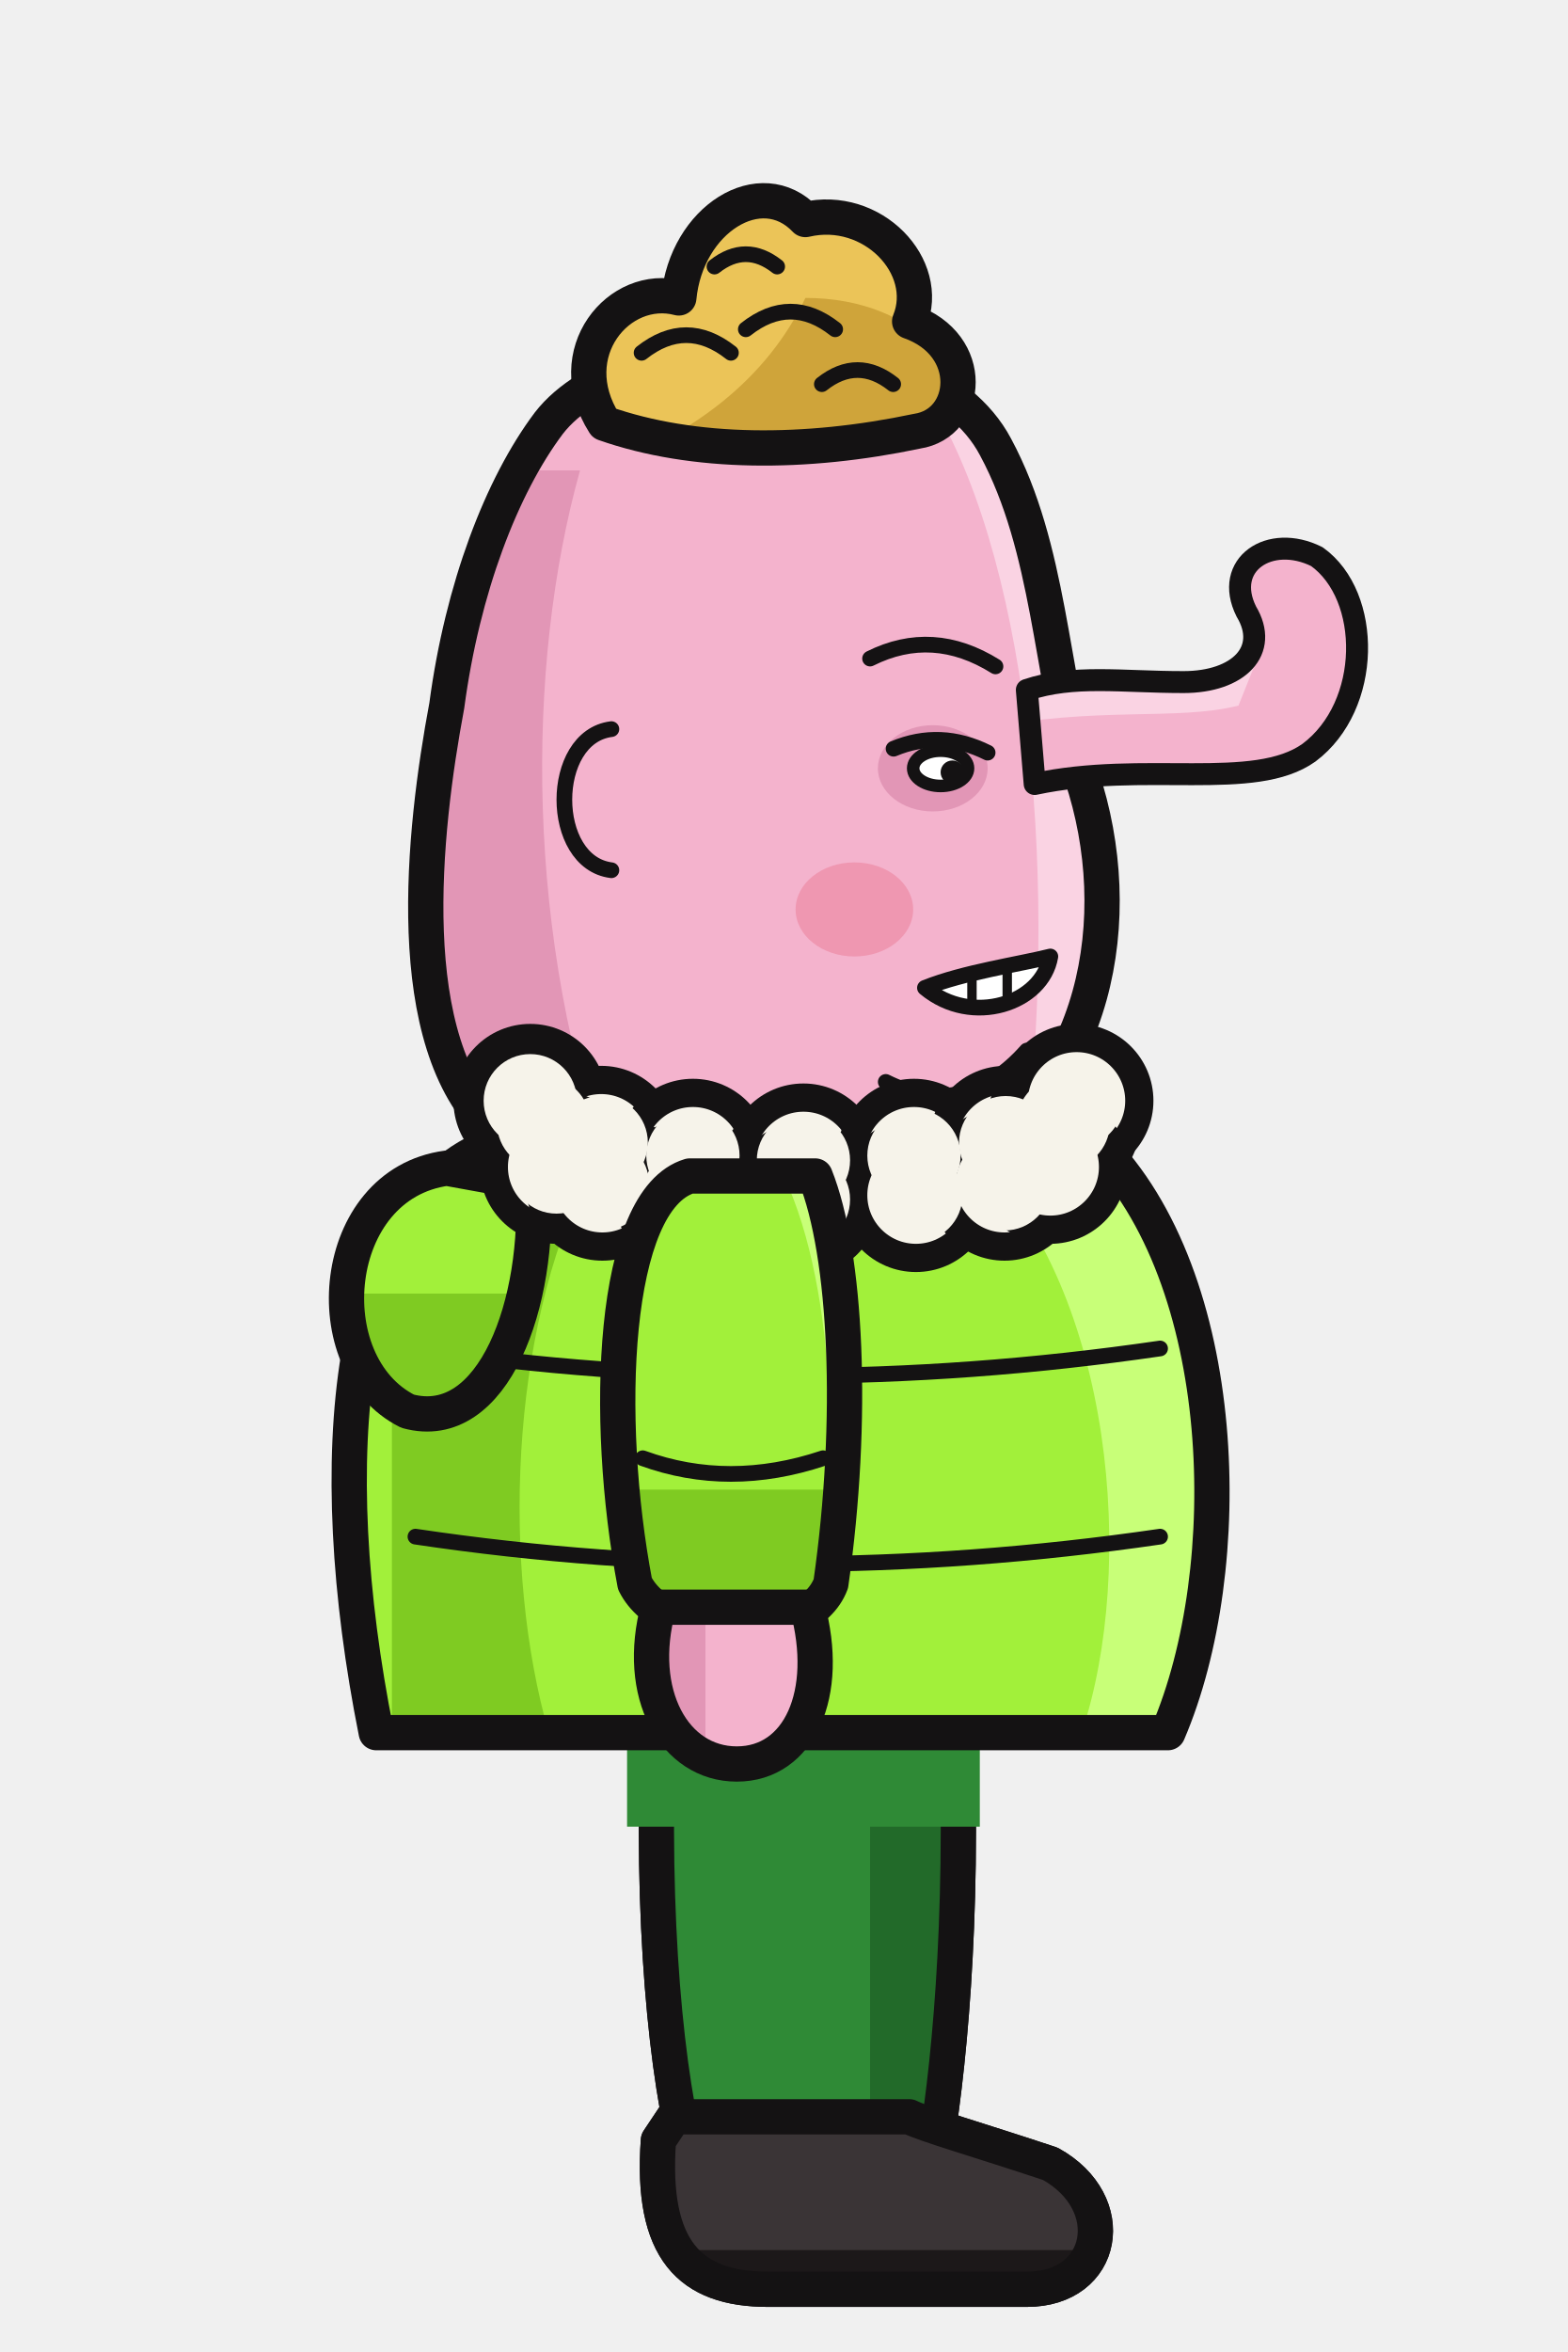
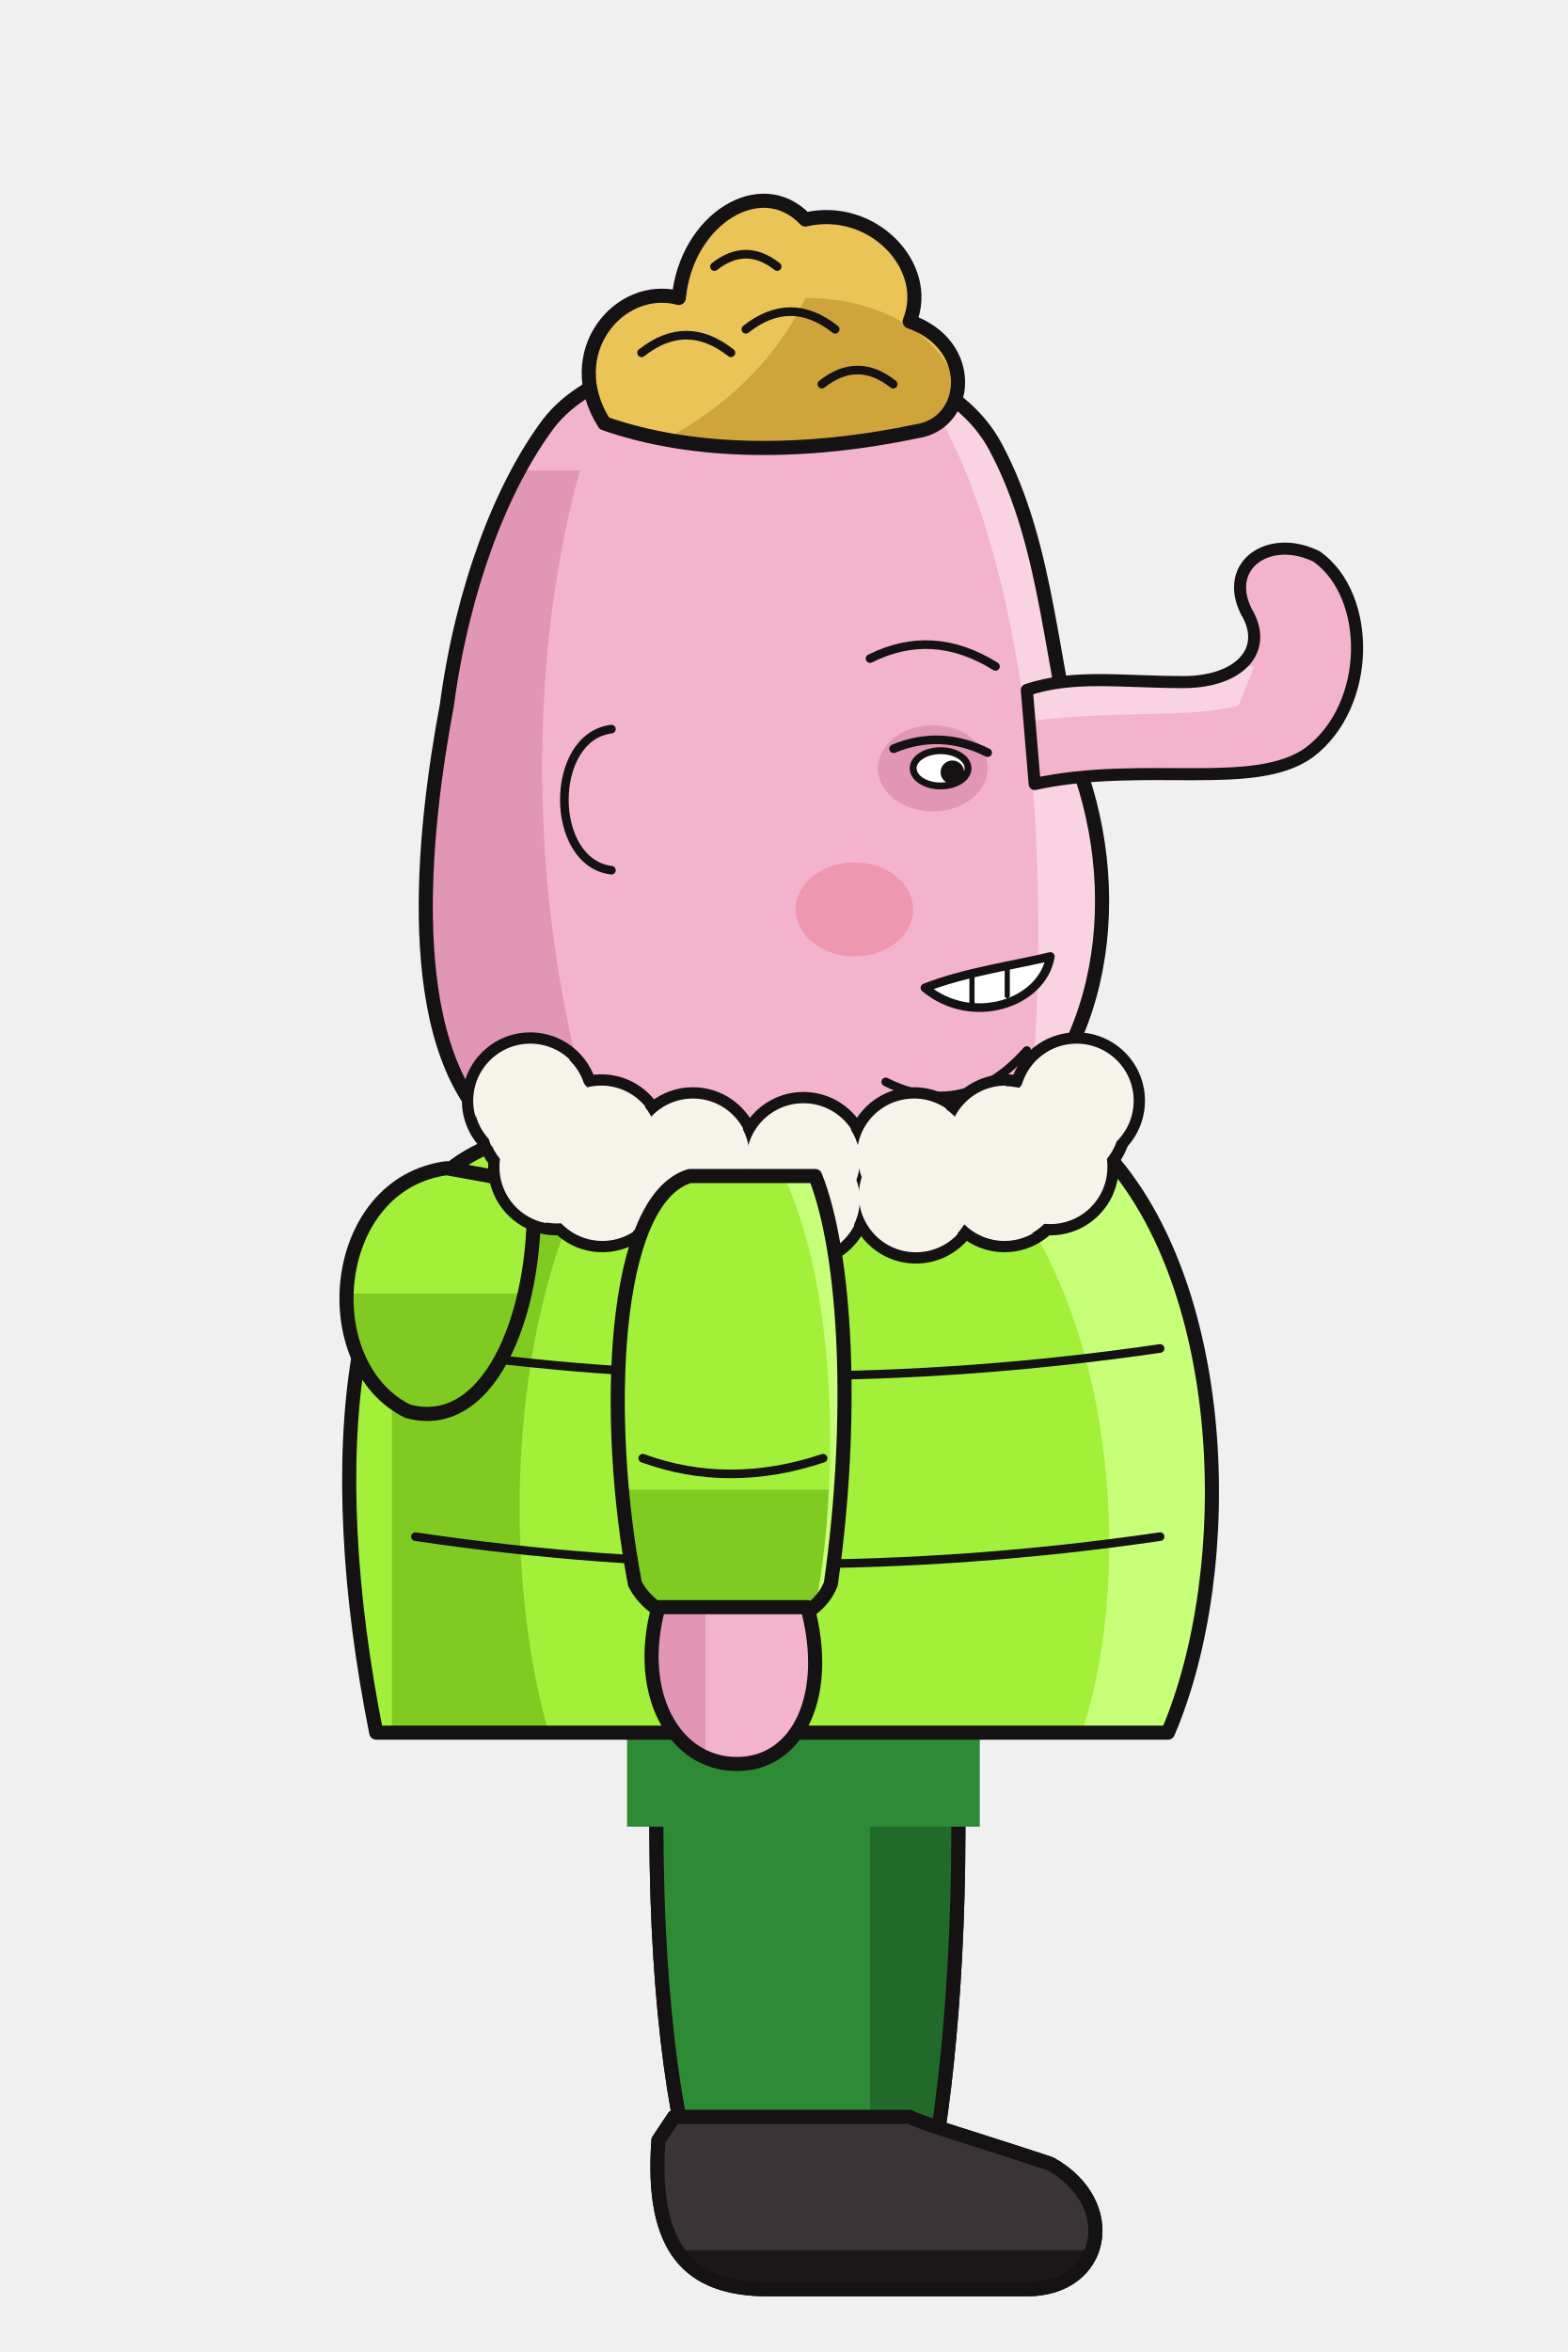
<svg xmlns="http://www.w3.org/2000/svg" width="800" height="1200" viewBox="0 0 400 600">
  <defs>
    <clipPath id="c1">
      <path d="M168,440 L244,440 C246,490 242,530 238,552 L176,552 C170,530 166,490 168,440 Z" />
    </clipPath>
    <clipPath id="c2">
      <path d="M168,546 C166,574 176,584 196,584 L262,584 C282,584 286,562 268,552 C250,546 236,542 232,540 L172,540 Z" />
    </clipPath>
    <clipPath id="c3">
      <path d="M168,440 L244,440 C246,490 242,530 238,552 L176,552 C170,530 166,490 168,440 Z" />
    </clipPath>
    <clipPath id="c4">
      <path d="M168,546 C166,574 176,584 196,584 L262,584 C282,584 286,562 268,552 C250,546 236,542 232,540 L172,540 Z" />
    </clipPath>
    <clipPath id="c5">
      <path d="M126,292 C88,306 82,372 96,442 L298,442 C316,400 314,326 280,292 C246,278 160,278 126,292 Z" />
    </clipPath>
    <clipPath id="c6">
      <path d="M114,298 C84,302 80,348 104,360 C126,366 138,332 136,302 Z" />
    </clipPath>
    <clipPath id="c7">
      <path d="M140,108 C160,82 236,80 254,114 C268,140 268,172 276,198 C288,234 280,278 244,298 C210,310 150,308 126,288 C102,266 108,212 114,180 C118,150 128,124 140,108 Z" />
    </clipPath>
    <clipPath id="c8">
      <path d="M264,200 C292,194 320,202 334,192 C350,180 350,152 336,142 C324,136 312,144 318,156 C324,166 316,174 302,174 C286,174 274,172 262,176 Z" />
    </clipPath>
    <clipPath id="c9">
      <path d="M154.2,108 C142.8,90 158.0,72 173.2,76 C175.1,56 194.1,44 205.5,56 C222.6,52 237.8,68 232.1,82 C249.2,88 247.3,108 234.0,110 C205.5,116 177.0,116 154.2,108 Z" />
    </clipPath>
    <clipPath id="c10">
      <path d="M176,300 C156,306 154,362 162,404 C170,420 206,420 212,404 C218,362 216,320 208,300 Z" />
    </clipPath>
    <clipPath id="c11">
      <path d="M168,410 C162,432 172,450 188,450 C204,450 212,432 206,410 Z" />
    </clipPath>
  </defs>
  <g transform="rotate(-0.0 205 448)">
    <path d="M168,440 L244,440 C246,490 242,530 238,552 L176,552 C170,530 166,490 168,440 Z" fill="#226A29" />
    <g clip-path="url(#c1)">
      <path d="M222,430 L260,430 L260,560 L222,560 Z" fill="#1B5521" />
    </g>
-     <path d="M168,440 L244,440 C246,490 242,530 238,552 L176,552 C170,530 166,490 168,440 Z" fill="none" stroke="#141213" stroke-width="9.0" stroke-linejoin="round" stroke-linecap="round" />
+     <path d="M168,440 L244,440 C246,490 242,530 238,552 L176,552 C170,530 166,490 168,440 Z" fill="none" stroke="#141213" stroke-width="3.6" stroke-linejoin="round" stroke-linecap="round" />
    <path d="M168,546 C166,574 176,584 196,584 L262,584 C282,584 286,562 268,552 C250,546 236,542 232,540 L172,540 Z" fill="#3A3436" />
    <g clip-path="url(#c2)">
      <path d="M150,574 L300,574 L300,600 L150,600 Z" fill="#1C1819" />
    </g>
-     <path d="M168,546 C166,574 176,584 196,584 L262,584 C282,584 286,562 268,552 C250,546 236,542 232,540 L172,540 Z" fill="none" stroke="#141213" stroke-width="9.0" stroke-linejoin="round" stroke-linecap="round" />
+     <path d="M168,546 C166,574 176,584 196,584 L262,584 C282,584 286,562 268,552 C250,546 236,542 232,540 L172,540 Z" fill="none" stroke="#141213" stroke-width="3.6" stroke-linejoin="round" stroke-linecap="round" />
  </g>
  <g transform="rotate(0.0 205 448)">
    <path d="M168,440 L244,440 C246,490 242,530 238,552 L176,552 C170,530 166,490 168,440 Z" fill="#2F8A36" />
    <g clip-path="url(#c3)">
      <path d="M222,430 L260,430 L260,560 L222,560 Z" fill="#226A29" />
    </g>
-     <path d="M168,440 L244,440 C246,490 242,530 238,552 L176,552 C170,530 166,490 168,440 Z" fill="none" stroke="#141213" stroke-width="9.0" stroke-linejoin="round" stroke-linecap="round" />
+     <path d="M168,440 L244,440 C246,490 242,530 238,552 L176,552 C170,530 166,490 168,440 Z" fill="none" stroke="#141213" stroke-width="3.6" stroke-linejoin="round" stroke-linecap="round" />
    <path d="M168,546 C166,574 176,584 196,584 L262,584 C282,584 286,562 268,552 C250,546 236,542 232,540 L172,540 Z" fill="#3A3436" />
    <g clip-path="url(#c4)">
      <path d="M150,574 L300,574 L300,600 L150,600 Z" fill="#1C1819" />
    </g>
-     <path d="M168,546 C166,574 176,584 196,584 L262,584 C282,584 286,562 268,552 C250,546 236,542 232,540 L172,540 Z" fill="none" stroke="#141213" stroke-width="9.0" stroke-linejoin="round" stroke-linecap="round" />
+     <path d="M168,546 C166,574 176,584 196,584 L262,584 C282,584 286,562 268,552 C250,546 236,542 232,540 L172,540 Z" fill="none" stroke="#141213" stroke-width="3.6" stroke-linejoin="round" stroke-linecap="round" />
  </g>
  <path d="M160,436 L250,436 L250,466 L160,466 Z" fill="#2F8A36" />
  <g transform="translate(0,0.0)">
    <path d="M126,292 C88,306 82,372 96,442 L298,442 C316,400 314,326 280,292 C246,278 160,278 126,292 Z" fill="#A2F03A" />
    <g clip-path="url(#c5)">
      <path d="M100,300 L150,300 C130,340 128,400 140,442 L100,442 Z" fill="#7FCB22" />
    </g>
    <g clip-path="url(#c5)">
      <path d="M250,296 C284,330 290,400 276,442 L310,442 L310,290 Z" fill="#C8FF78" />
    </g>
-     <path d="M126,292 C88,306 82,372 96,442 L298,442 C316,400 314,326 280,292 C246,278 160,278 126,292 Z" fill="none" stroke="#141213" stroke-width="9.0" stroke-linejoin="round" stroke-linecap="round" />
-     <path d="M106,344 Q200,358 296,344" fill="none" stroke="#141213" stroke-width="4.0" stroke-linejoin="round" stroke-linecap="round" />
-     <path d="M106,392 Q200,406 296,392" fill="none" stroke="#141213" stroke-width="4.0" stroke-linejoin="round" stroke-linecap="round" />
+     <path d="M126,292 C88,306 82,372 96,442 L298,442 C316,400 314,326 280,292 C246,278 160,278 126,292 Z" fill="none" stroke="#141213" stroke-width="3.6" stroke-linejoin="round" stroke-linecap="round" />
+     <path d="M106,344 Q200,358 296,344" fill="none" stroke="#141213" stroke-width="2.2" stroke-linejoin="round" stroke-linecap="round" />
+     <path d="M106,392 Q200,406 296,392" fill="none" stroke="#141213" stroke-width="2.2" stroke-linejoin="round" stroke-linecap="round" />
    <path d="M114,298 C84,302 80,348 104,360 C126,366 138,332 136,302 Z" fill="#A2F03A" />
    <g clip-path="url(#c6)">
      <path d="M90,330 L160,330 L160,370 L90,370 Z" fill="#7FCB22" />
    </g>
-     <path d="M114,298 C84,302 80,348 104,360 C126,366 138,332 136,302 Z" fill="none" stroke="#141213" stroke-width="9.0" stroke-linejoin="round" stroke-linecap="round" />
+     <path d="M114,298 C84,302 80,348 104,360 C126,366 138,332 136,302 Z" fill="none" stroke="#141213" stroke-width="3.6" stroke-linejoin="round" stroke-linecap="round" />
    <path d="M140,108 C160,82 236,80 254,114 C268,140 268,172 276,198 C288,234 280,278 244,298 C210,310 150,308 126,288 C102,266 108,212 114,180 C118,150 128,124 140,108 Z" fill="#F4B3CD" />
    <g clip-path="url(#c7)">
      <path d="M110,120 L148,120 C134,170 134,240 156,300 L110,300 Z" fill="#E296B6" />
    </g>
    <g clip-path="url(#c7)">
      <path d="M236,100 C262,140 270,220 262,290 L300,300 L300,90 Z" fill="#FAD3E3" />
    </g>
-     <path d="M140,108 C160,82 236,80 254,114 C268,140 268,172 276,198 C288,234 280,278 244,298 C210,310 150,308 126,288 C102,266 108,212 114,180 C118,150 128,124 140,108 Z" fill="none" stroke="#141213" stroke-width="9.0" stroke-linejoin="round" stroke-linecap="round" />
-     <path d="M156,186 C140,188 140,220 156,222" fill="#F4B3CD" stroke="#141213" stroke-width="4.0" stroke-linejoin="round" stroke-linecap="round" />
+     <path d="M140,108 C160,82 236,80 254,114 C268,140 268,172 276,198 C288,234 280,278 244,298 C210,310 150,308 126,288 C102,266 108,212 114,180 C118,150 128,124 140,108 Z" fill="none" stroke="#141213" stroke-width="3.6" stroke-linejoin="round" stroke-linecap="round" />
+     <path d="M156,186 C140,188 140,220 156,222" fill="#F4B3CD" stroke="#141213" stroke-width="2.2" stroke-linejoin="round" stroke-linecap="round" />
    <ellipse cx="238.0" cy="196.0" rx="14.0" ry="11.0" fill="#E296B6" />
-     <ellipse cx="240.0" cy="196.0" rx="7.0" ry="4.5" fill="#FFFFFF" stroke="#141213" stroke-width="3.2" />
+     <ellipse cx="240.0" cy="196.0" rx="7.0" ry="4.5" fill="#FFFFFF" stroke="#141213" stroke-width="1.76" />
    <ellipse cx="243.0" cy="197.0" rx="3.0" ry="3.0" fill="#141213" />
-     <path d="M228,191 Q240,186 252,192" fill="none" stroke="#141213" stroke-width="4.0" stroke-linejoin="round" stroke-linecap="round" />
-     <path d="M222,168 Q238,160 254,170" fill="none" stroke="#141213" stroke-width="4.0" stroke-linejoin="round" stroke-linecap="round" />
+     <path d="M228,191 Q240,186 252,192" fill="none" stroke="#141213" stroke-width="2.2" stroke-linejoin="round" stroke-linecap="round" />
+     <path d="M222,168 Q238,160 254,170" fill="none" stroke="#141213" stroke-width="2.2" stroke-linejoin="round" stroke-linecap="round" />
    <ellipse cx="218.0" cy="232.0" rx="15.0" ry="12.0" fill="#EE8DA8" opacity="0.75" />
    <path d="M264,200 C292,194 320,202 334,192 C350,180 350,152 336,142 C324,136 312,144 318,156 C324,166 316,174 302,174 C286,174 274,172 262,176 Z" fill="#F4B3CD" />
    <g clip-path="url(#c8)">
      <path d="M250,186 C280,180 300,184 316,180 L320,170 L250,170 Z" fill="#FAD3E3" />
    </g>
-     <path d="M264,200 C292,194 320,202 334,192 C350,180 350,152 336,142 C324,136 312,144 318,156 C324,166 316,174 302,174 C286,174 274,172 262,176 Z" fill="none" stroke="#141213" stroke-width="5.6" stroke-linejoin="round" stroke-linecap="round" />
-     <path d="M236,252 C246,248 260,246 268,244 C266,256 248,262 236,252 Z" fill="#FFFFFF" stroke="#141213" stroke-width="4.0" stroke-linejoin="round" stroke-linecap="round" />
-     <path d="M248,248 L248,256 M257,246 L257,254" fill="none" stroke="#141213" stroke-width="2.4" stroke-linejoin="round" stroke-linecap="round" />
-     <path d="M226,276 Q246,286 262,268" fill="none" stroke="#141213" stroke-width="4.0" stroke-linejoin="round" stroke-linecap="round" />
-     <ellipse cx="135.3" cy="280.8" rx="16.0" ry="16.0" fill="#F6F3EA" stroke="#141213" stroke-width="7.2" />
-     <ellipse cx="138.7" cy="286.5" rx="16.0" ry="16.0" fill="#F6F3EA" stroke="#141213" stroke-width="7.2" />
-     <ellipse cx="153.4" cy="291.5" rx="16.0" ry="16.0" fill="#F6F3EA" stroke="#141213" stroke-width="7.2" />
-     <ellipse cx="176.8" cy="294.8" rx="16.0" ry="16.0" fill="#F6F3EA" stroke="#141213" stroke-width="7.2" />
-     <ellipse cx="205.0" cy="296.0" rx="16.0" ry="16.0" fill="#F6F3EA" stroke="#141213" stroke-width="7.2" />
-     <ellipse cx="233.2" cy="294.8" rx="16.0" ry="16.0" fill="#F6F3EA" stroke="#141213" stroke-width="7.2" />
-     <ellipse cx="256.6" cy="291.5" rx="16.0" ry="16.0" fill="#F6F3EA" stroke="#141213" stroke-width="7.2" />
-     <ellipse cx="271.3" cy="286.5" rx="16.0" ry="16.0" fill="#F6F3EA" stroke="#141213" stroke-width="7.2" />
-     <ellipse cx="274.7" cy="280.8" rx="16.0" ry="16.0" fill="#F6F3EA" stroke="#141213" stroke-width="7.2" />
-     <ellipse cx="142.0" cy="297.7" rx="16.0" ry="16.0" fill="#F6F3EA" stroke="#141213" stroke-width="7.2" />
-     <ellipse cx="153.7" cy="302.0" rx="16.0" ry="16.0" fill="#F6F3EA" stroke="#141213" stroke-width="7.2" />
-     <ellipse cx="176.3" cy="304.9" rx="16.0" ry="16.0" fill="#F6F3EA" stroke="#141213" stroke-width="7.2" />
-     <ellipse cx="205.0" cy="306.0" rx="16.0" ry="16.0" fill="#F6F3EA" stroke="#141213" stroke-width="7.2" />
-     <ellipse cx="233.7" cy="304.9" rx="16.0" ry="16.0" fill="#F6F3EA" stroke="#141213" stroke-width="7.2" />
-     <ellipse cx="256.3" cy="302.0" rx="16.0" ry="16.0" fill="#F6F3EA" stroke="#141213" stroke-width="7.2" />
-     <ellipse cx="268.0" cy="297.7" rx="16.0" ry="16.0" fill="#F6F3EA" stroke="#141213" stroke-width="7.2" />
-     <ellipse cx="135.3" cy="280.8" rx="11.9" ry="11.9" fill="#F6F3EA" />
-     <ellipse cx="138.7" cy="286.5" rx="11.9" ry="11.9" fill="#F6F3EA" />
-     <ellipse cx="153.4" cy="291.5" rx="11.9" ry="11.9" fill="#F6F3EA" />
-     <ellipse cx="176.8" cy="294.8" rx="11.9" ry="11.9" fill="#F6F3EA" />
-     <ellipse cx="205.0" cy="296.0" rx="11.9" ry="11.9" fill="#F6F3EA" />
-     <ellipse cx="233.2" cy="294.8" rx="11.9" ry="11.9" fill="#F6F3EA" />
-     <ellipse cx="256.6" cy="291.5" rx="11.9" ry="11.9" fill="#F6F3EA" />
-     <ellipse cx="271.3" cy="286.5" rx="11.9" ry="11.9" fill="#F6F3EA" />
-     <ellipse cx="274.7" cy="280.8" rx="11.9" ry="11.9" fill="#F6F3EA" />
-     <ellipse cx="142.0" cy="297.7" rx="11.9" ry="11.9" fill="#F6F3EA" />
-     <ellipse cx="153.7" cy="302.0" rx="11.9" ry="11.9" fill="#F6F3EA" />
-     <ellipse cx="176.3" cy="304.9" rx="11.9" ry="11.9" fill="#F6F3EA" />
-     <ellipse cx="205.0" cy="306.0" rx="11.9" ry="11.9" fill="#F6F3EA" />
-     <ellipse cx="233.7" cy="304.9" rx="11.9" ry="11.9" fill="#F6F3EA" />
-     <ellipse cx="256.3" cy="302.0" rx="11.9" ry="11.9" fill="#F6F3EA" />
-     <ellipse cx="268.0" cy="297.7" rx="11.9" ry="11.9" fill="#F6F3EA" />
+     <path d="M264,200 C292,194 320,202 334,192 C350,180 350,152 336,142 C324,136 312,144 318,156 C324,166 316,174 302,174 C286,174 274,172 262,176 Z" fill="none" stroke="#141213" stroke-width="3.08" stroke-linejoin="round" stroke-linecap="round" />
+     <path d="M236,252 C246,248 260,246 268,244 C266,256 248,262 236,252 Z" fill="#FFFFFF" stroke="#141213" stroke-width="2.2" stroke-linejoin="round" stroke-linecap="round" />
+     <path d="M248,248 L248,256 M257,246 L257,254" fill="none" stroke="#141213" stroke-width="1.32" stroke-linejoin="round" stroke-linecap="round" />
+     <path d="M226,276 Q246,286 262,268" fill="none" stroke="#141213" stroke-width="2.2" stroke-linejoin="round" stroke-linecap="round" />
+     <ellipse cx="135.3" cy="280.8" rx="16.0" ry="16.0" fill="#F6F3EA" stroke="#141213" stroke-width="2.88" />
+     <ellipse cx="138.7" cy="286.5" rx="16.0" ry="16.0" fill="#F6F3EA" stroke="#141213" stroke-width="2.88" />
+     <ellipse cx="153.4" cy="291.5" rx="16.0" ry="16.0" fill="#F6F3EA" stroke="#141213" stroke-width="2.88" />
+     <ellipse cx="176.8" cy="294.8" rx="16.0" ry="16.0" fill="#F6F3EA" stroke="#141213" stroke-width="2.88" />
+     <ellipse cx="205.0" cy="296.0" rx="16.0" ry="16.0" fill="#F6F3EA" stroke="#141213" stroke-width="2.88" />
+     <ellipse cx="233.2" cy="294.8" rx="16.0" ry="16.0" fill="#F6F3EA" stroke="#141213" stroke-width="2.88" />
+     <ellipse cx="256.6" cy="291.5" rx="16.0" ry="16.0" fill="#F6F3EA" stroke="#141213" stroke-width="2.88" />
+     <ellipse cx="271.3" cy="286.5" rx="16.0" ry="16.0" fill="#F6F3EA" stroke="#141213" stroke-width="2.88" />
+     <ellipse cx="274.7" cy="280.8" rx="16.0" ry="16.0" fill="#F6F3EA" stroke="#141213" stroke-width="2.88" />
+     <ellipse cx="142.0" cy="297.7" rx="16.0" ry="16.0" fill="#F6F3EA" stroke="#141213" stroke-width="2.88" />
+     <ellipse cx="153.7" cy="302.0" rx="16.0" ry="16.0" fill="#F6F3EA" stroke="#141213" stroke-width="2.88" />
+     <ellipse cx="176.3" cy="304.9" rx="16.0" ry="16.0" fill="#F6F3EA" stroke="#141213" stroke-width="2.88" />
+     <ellipse cx="205.0" cy="306.0" rx="16.0" ry="16.0" fill="#F6F3EA" stroke="#141213" stroke-width="2.88" />
+     <ellipse cx="233.7" cy="304.9" rx="16.0" ry="16.0" fill="#F6F3EA" stroke="#141213" stroke-width="2.88" />
+     <ellipse cx="256.3" cy="302.0" rx="16.0" ry="16.0" fill="#F6F3EA" stroke="#141213" stroke-width="2.88" />
+     <ellipse cx="268.0" cy="297.7" rx="16.0" ry="16.0" fill="#F6F3EA" stroke="#141213" stroke-width="2.88" />
+     <ellipse cx="135.3" cy="280.8" rx="14.4" ry="14.4" fill="#F6F3EA" />
+     <ellipse cx="138.7" cy="286.5" rx="14.4" ry="14.4" fill="#F6F3EA" />
+     <ellipse cx="153.4" cy="291.5" rx="14.4" ry="14.4" fill="#F6F3EA" />
+     <ellipse cx="176.8" cy="294.8" rx="14.4" ry="14.4" fill="#F6F3EA" />
+     <ellipse cx="205.0" cy="296.0" rx="14.4" ry="14.4" fill="#F6F3EA" />
+     <ellipse cx="233.2" cy="294.8" rx="14.4" ry="14.4" fill="#F6F3EA" />
+     <ellipse cx="256.6" cy="291.5" rx="14.4" ry="14.4" fill="#F6F3EA" />
+     <ellipse cx="271.3" cy="286.5" rx="14.4" ry="14.4" fill="#F6F3EA" />
+     <ellipse cx="274.7" cy="280.8" rx="14.4" ry="14.4" fill="#F6F3EA" />
+     <ellipse cx="142.0" cy="297.7" rx="14.4" ry="14.4" fill="#F6F3EA" />
+     <ellipse cx="153.7" cy="302.0" rx="14.4" ry="14.4" fill="#F6F3EA" />
+     <ellipse cx="176.3" cy="304.9" rx="14.4" ry="14.4" fill="#F6F3EA" />
+     <ellipse cx="205.0" cy="306.0" rx="14.4" ry="14.4" fill="#F6F3EA" />
+     <ellipse cx="233.7" cy="304.9" rx="14.4" ry="14.4" fill="#F6F3EA" />
+     <ellipse cx="256.3" cy="302.0" rx="14.4" ry="14.4" fill="#F6F3EA" />
+     <ellipse cx="268.0" cy="297.7" rx="14.4" ry="14.4" fill="#F6F3EA" />
    <path d="M154.2,108 C142.8,90 158.0,72 173.2,76 C175.1,56 194.1,44 205.5,56 C222.6,52 237.8,68 232.1,82 C249.2,88 247.3,108 234.0,110 C205.5,116 177.0,116 154.2,108 Z" fill="#EBC458" />
    <g clip-path="url(#c9)">
      <path d="M205.5,76 C234.0,76 253.0,96 243.5,121 L148.5,121 C177.0,112 196,96 205.5,76 Z" fill="#CFA43A" />
    </g>
-     <path d="M154.2,108 C142.8,90 158.0,72 173.2,76 C175.1,56 194.1,44 205.5,56 C222.6,52 237.8,68 232.1,82 C249.2,88 247.3,108 234.0,110 C205.5,116 177.0,116 154.2,108 Z" fill="none" stroke="#141213" stroke-width="9.0" stroke-linejoin="round" stroke-linecap="round" />
-     <path d="M163.7,90.0 Q175.1,81.0 186.5,90.0" fill="none" stroke="#141213" stroke-width="4.0" stroke-linejoin="round" stroke-linecap="round" />
-     <path d="M190.3,84.0 Q201.7,75.0 213.1,84.0" fill="none" stroke="#141213" stroke-width="4.0" stroke-linejoin="round" stroke-linecap="round" />
-     <path d="M182.3,68.0 Q190.3,61.7 198.3,68.0" fill="none" stroke="#141213" stroke-width="4.0" stroke-linejoin="round" stroke-linecap="round" />
-     <path d="M209.7,98.0 Q218.8,90.8 227.9,98.0" fill="none" stroke="#141213" stroke-width="4.0" stroke-linejoin="round" stroke-linecap="round" />
+     <path d="M154.2,108 C142.8,90 158.0,72 173.2,76 C175.1,56 194.1,44 205.5,56 C222.6,52 237.8,68 232.1,82 C249.2,88 247.3,108 234.0,110 C205.5,116 177.0,116 154.2,108 Z" fill="none" stroke="#141213" stroke-width="3.6" stroke-linejoin="round" stroke-linecap="round" />
+     <path d="M163.7,90.0 Q175.1,81.0 186.5,90.0" fill="none" stroke="#141213" stroke-width="2.2" stroke-linejoin="round" stroke-linecap="round" />
+     <path d="M190.3,84.0 Q201.7,75.0 213.1,84.0" fill="none" stroke="#141213" stroke-width="2.2" stroke-linejoin="round" stroke-linecap="round" />
+     <path d="M182.3,68.0 Q190.3,61.7 198.3,68.0" fill="none" stroke="#141213" stroke-width="2.2" stroke-linejoin="round" stroke-linecap="round" />
+     <path d="M209.7,98.0 Q218.8,90.8 227.9,98.0" fill="none" stroke="#141213" stroke-width="2.2" stroke-linejoin="round" stroke-linecap="round" />
    <g transform="rotate(0.0 196 306)">
      <path d="M176,300 C156,306 154,362 162,404 C170,420 206,420 212,404 C218,362 216,320 208,300 Z" fill="#A2F03A" />
      <g clip-path="url(#c10)">
        <path d="M150,380 L230,380 L230,430 L150,430 Z" fill="#7FCB22" />
      </g>
      <g clip-path="url(#c10)">
        <path d="M200,300 C214,330 214,380 208,410 L230,410 L230,300 Z" fill="#C8FF78" />
      </g>
-       <path d="M176,300 C156,306 154,362 162,404 C170,420 206,420 212,404 C218,362 216,320 208,300 Z" fill="none" stroke="#141213" stroke-width="9.0" stroke-linejoin="round" stroke-linecap="round" />
-       <path d="M164,372 Q186,380 210,372" fill="none" stroke="#141213" stroke-width="4.0" stroke-linejoin="round" stroke-linecap="round" />
+       <path d="M176,300 C156,306 154,362 162,404 C170,420 206,420 212,404 C218,362 216,320 208,300 Z" fill="none" stroke="#141213" stroke-width="3.6" stroke-linejoin="round" stroke-linecap="round" />
+       <path d="M164,372 Q186,380 210,372" fill="none" stroke="#141213" stroke-width="2.2" stroke-linejoin="round" stroke-linecap="round" />
      <path d="M168,410 C162,432 172,450 188,450 C204,450 212,432 206,410 Z" fill="#F4B3CD" />
      <g clip-path="url(#c11)">
        <path d="M150,410 L180,410 L180,460 L150,460 Z" fill="#E296B6" />
      </g>
-       <path d="M168,410 C162,432 172,450 188,450 C204,450 212,432 206,410 Z" fill="none" stroke="#141213" stroke-width="9.0" stroke-linejoin="round" stroke-linecap="round" />
+       <path d="M168,410 C162,432 172,450 188,450 C204,450 212,432 206,410 Z" fill="none" stroke="#141213" stroke-width="3.6" stroke-linejoin="round" stroke-linecap="round" />
    </g>
  </g>
</svg>
